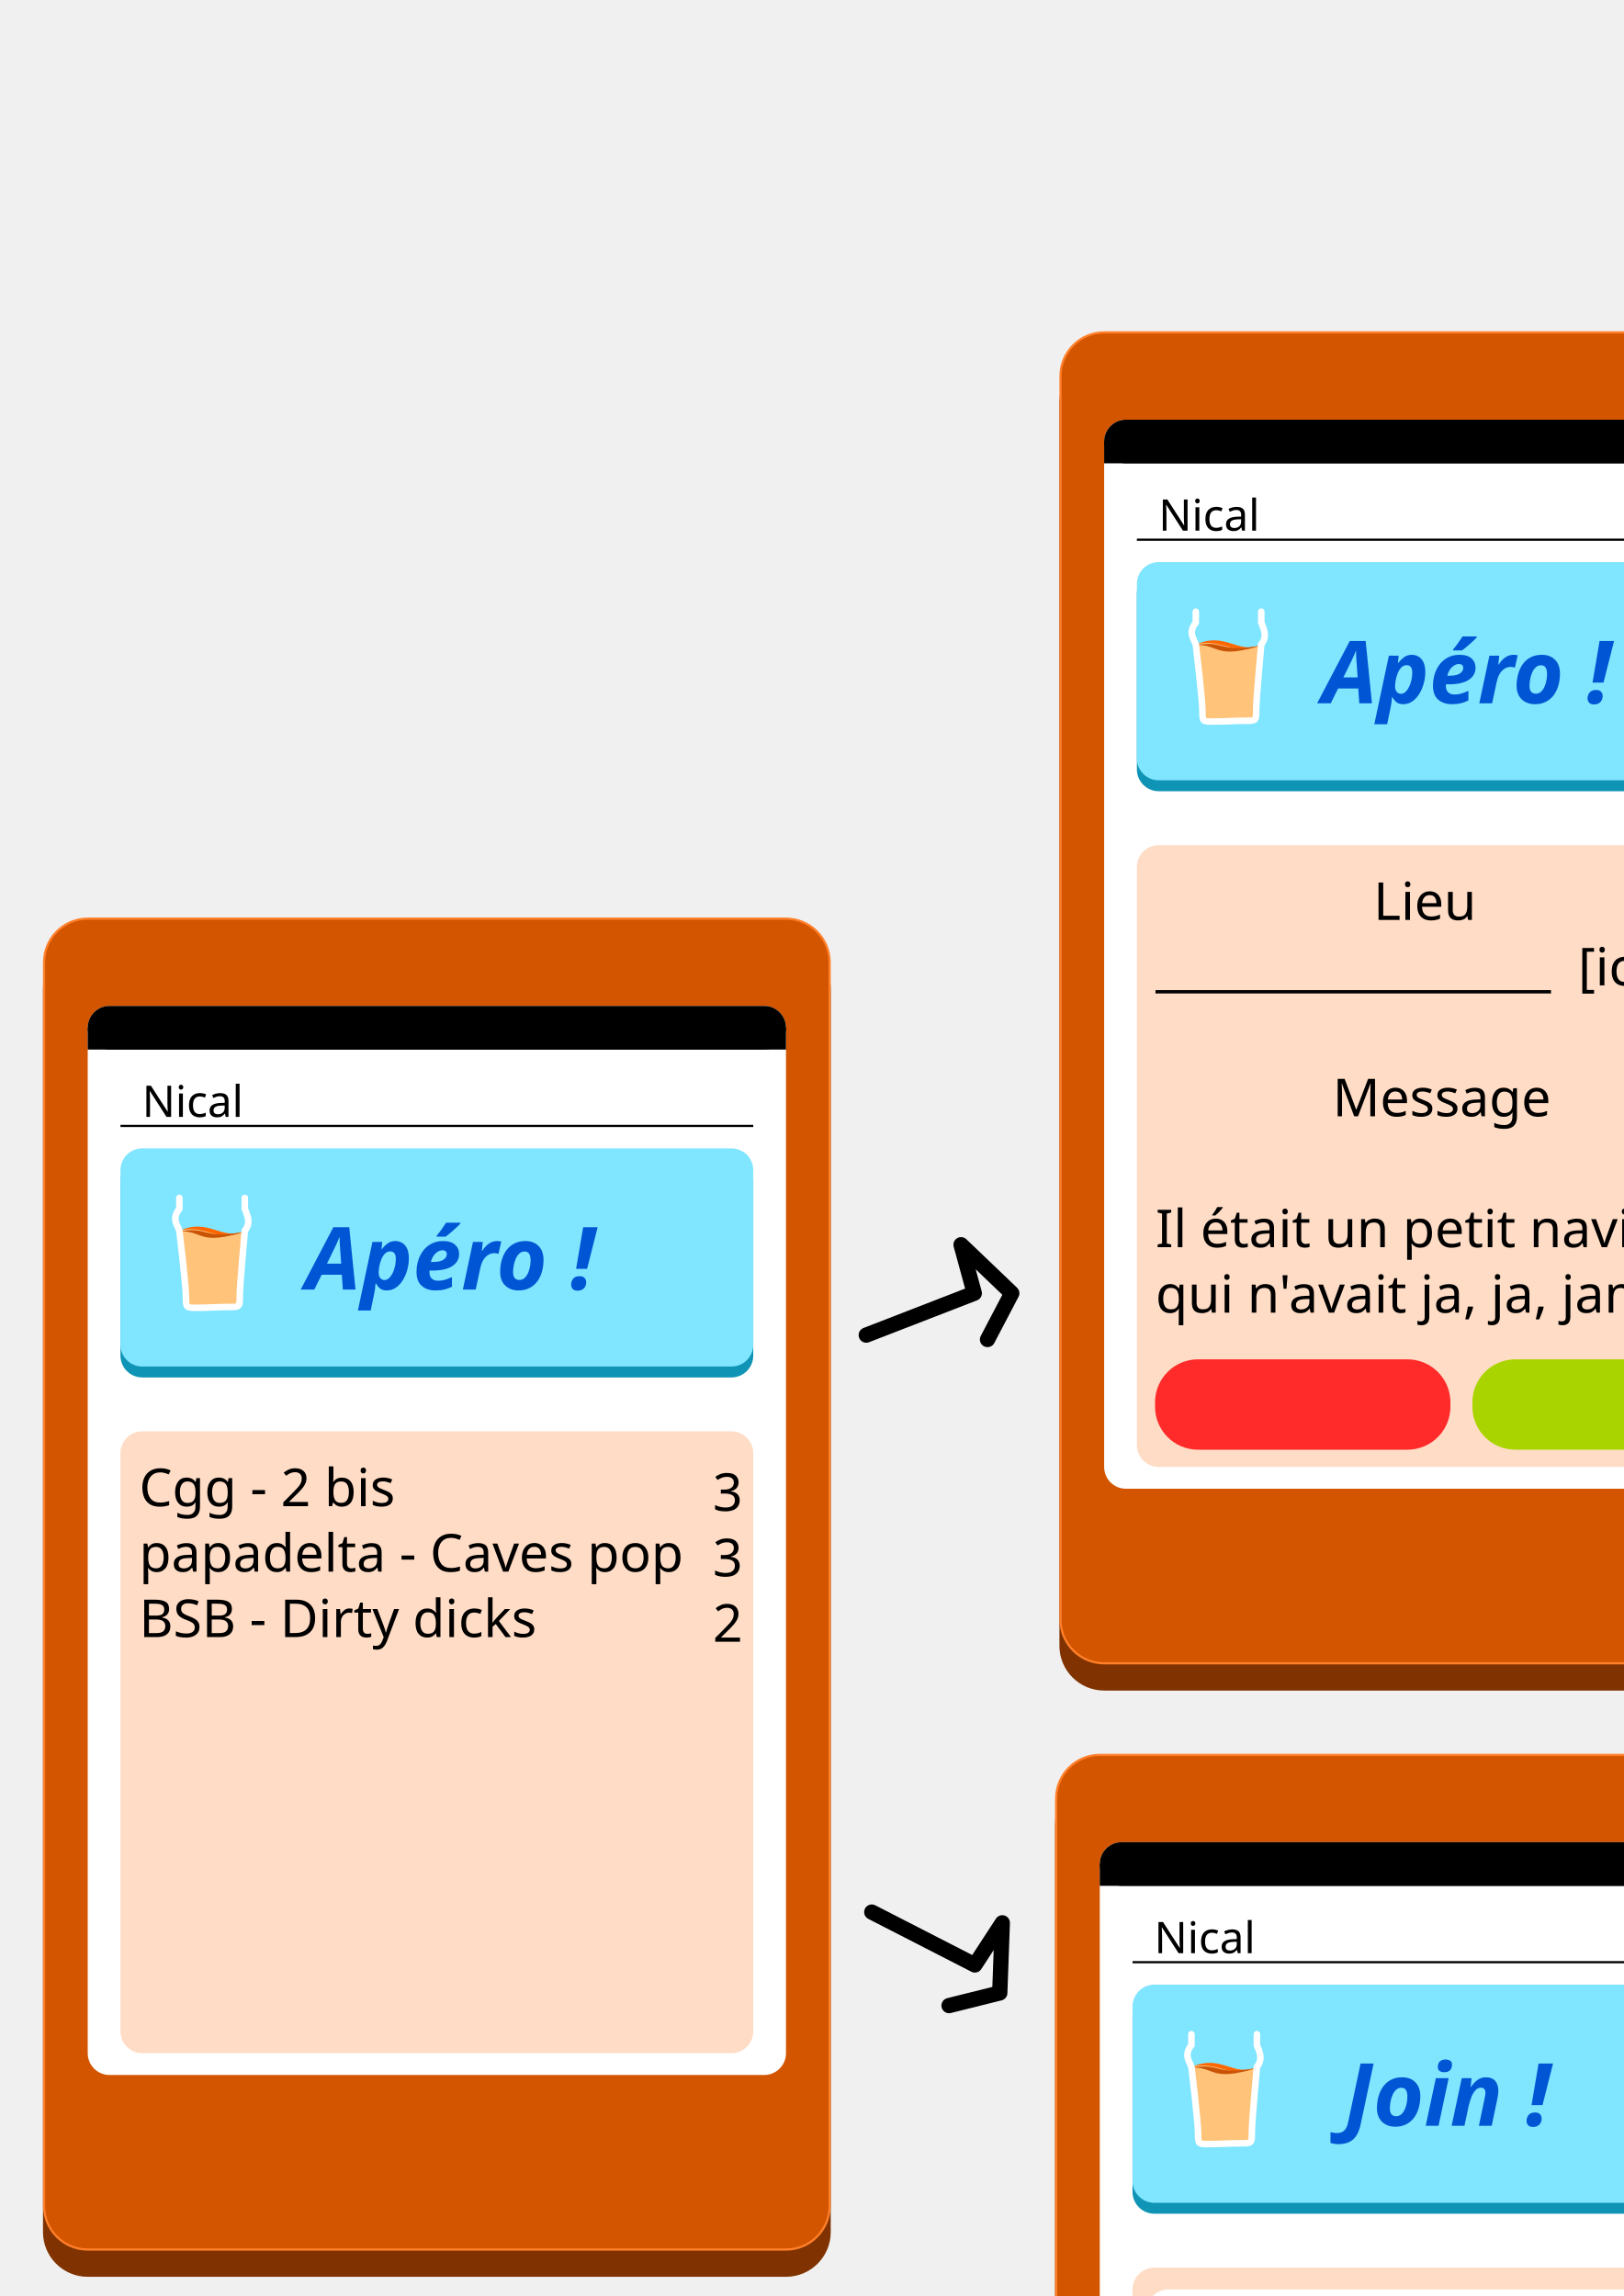
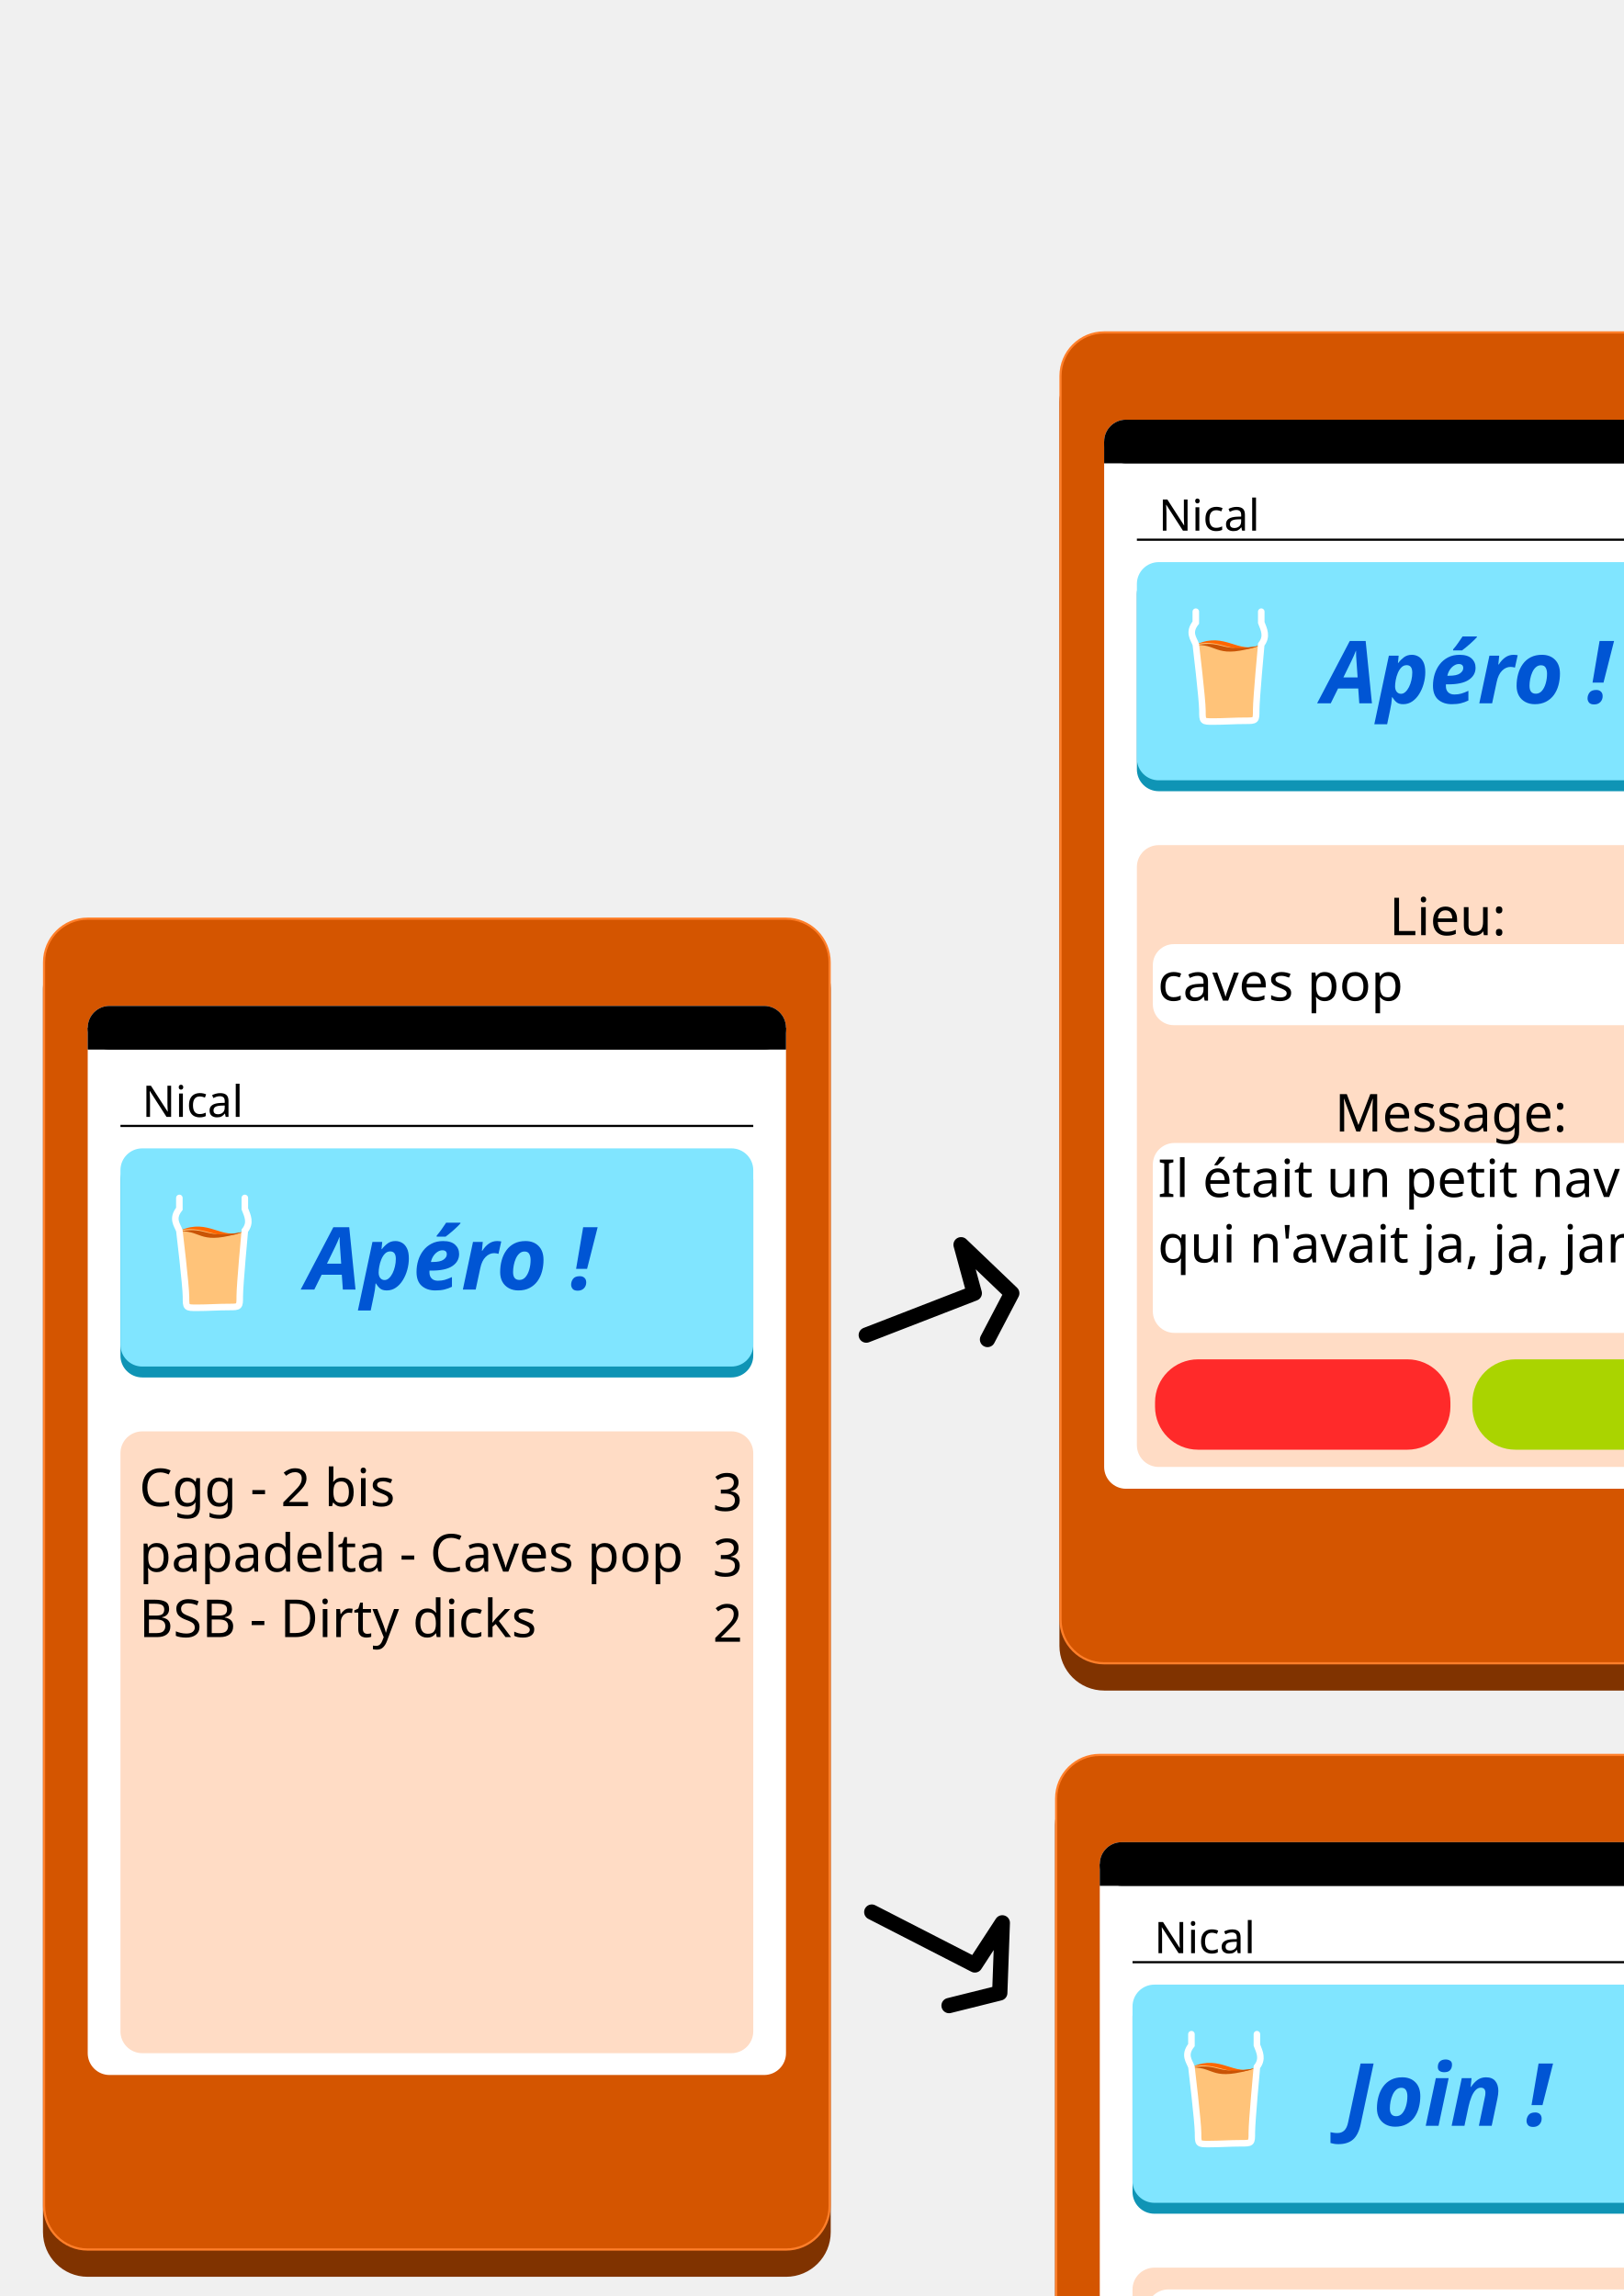
<svg xmlns="http://www.w3.org/2000/svg" width="744.094" height="1052.362" id="svg2" version="1.1">
  <defs id="defs4" />
  <g id="layer1">
    <rect ry="20" y="433.063" x="20.198" height="610" width="360" id="rect3759" style="fill:#803300;fill-opacity:1;stroke:#803300" />
    <rect style="fill:#d45500;fill-opacity:1;stroke:#ff7f2a" id="rect2987" width="360" height="610" x="20.198" y="421.063" ry="20" />
    <rect style="fill:#ffffff;fill-opacity:1;stroke:none" id="rect3757" width="320" height="490" x="40.198" y="461.063" ry="10" />
    <g id="g3765" transform="translate(-79.80205,268.7006)">
      <rect ry="10" y="192.362" x="120" height="20" width="320" id="rect3761" style="fill:#000000;fill-opacity:1;stroke:none" />
      <rect ry="0" y="202.362" x="120" height="10" width="320" id="rect3763" style="fill:#000000;fill-opacity:1;stroke:none" />
    </g>
    <path style="fill:none;stroke:#000000;stroke-width:1px;stroke-linecap:butt;stroke-linejoin:miter;stroke-opacity:1" d="m 55.198,516.063 290,0" id="path3769" />
    <text xml:space="preserve" style="font-size:40px;font-style:normal;font-variant:normal;font-weight:normal;font-stretch:normal;line-height:125%;letter-spacing:0px;word-spacing:0px;fill:#000000;fill-opacity:1;stroke:none;font-family:Fira Sans;-inkscape-font-specification:Fira Sans" x="65.155" y="511.931" id="text3771">
      <tspan id="tspan3773" x="65.155" y="511.931" style="font-size:20px">Nical</tspan>
    </text>
    <g id="g3779" transform="translate(-79.80205,253.9863)">
      <rect style="fill:#0f94b5;fill-opacity:1;stroke:none" id="rect3777" width="290" height="100.495" x="135" y="276.867" ry="10" />
      <rect ry="10" y="272.362" x="135" height="100" width="290" id="rect3775" style="fill:#80e5ff;fill-opacity:1;stroke:none" />
    </g>
    <rect ry="10" y="656.063" x="55.198" height="285" width="290" id="rect3787" style="fill:#ffdcc5;fill-opacity:1;stroke:none" />
    <text xml:space="preserve" style="font-size:40px;font-style:normal;font-variant:normal;font-weight:normal;font-stretch:normal;line-height:125%;letter-spacing:0px;word-spacing:0px;fill:#0055d4;fill-opacity:1;stroke:none;font-family:Fira Sans;-inkscape-font-specification:Fira Sans" x="140.198" y="591.063" id="text3789">
      <tspan id="tspan3791" x="140.198" y="591.063" style="font-style:italic;font-weight:bold;fill:#0055d4;fill-opacity:1;-inkscape-font-specification:Fira Sans Bold Italic">Apéro !</tspan>
    </text>
    <text xml:space="preserve" style="font-size:40px;font-style:normal;font-variant:normal;font-weight:normal;font-stretch:normal;line-height:125%;letter-spacing:0px;word-spacing:0px;fill:#000000;fill-opacity:1;stroke:none;font-family:Fira Sans;-inkscape-font-specification:Fira Sans" x="63.769" y="690.348" id="text3799">
      <tspan id="tspan3801" x="63.769" y="690.348" style="font-size:24px">Cgg - 2 bis</tspan>
      <tspan x="63.769" y="720.348" style="font-size:24px" id="tspan3807">papadelta - Caves pop</tspan>
      <tspan x="63.769" y="750.348" style="font-size:24px" id="tspan3805">BSB - Dirty dicks</tspan>
    </text>
    <text xml:space="preserve" style="font-size:40px;font-style:normal;font-variant:normal;font-weight:normal;font-stretch:normal;line-height:125%;letter-spacing:0px;word-spacing:0px;fill:#000000;fill-opacity:1;stroke:none;font-family:Fira Sans;-inkscape-font-specification:Fira Sans" x="326.627" y="692.491" id="text3849">
      <tspan id="tspan3851" x="326.627" y="692.491" style="font-size:24px">3</tspan>
      <tspan x="326.627" y="722.491" id="tspan3853" style="font-size:24px">3</tspan>
      <tspan x="326.627" y="752.491" id="tspan3855" style="font-size:24px">2</tspan>
    </text>
    <path style="fill:#ffc379;fill-opacity:1;stroke:none" d="m 82.198,564.063 c 15,-5 20,5 30,0 l -2.715,34.811 -23.813,-0.063 z" id="path3859" />
    <path style="fill:#ff6600;stroke:none" d="m 82.711,563.951 c 13.036,-5.714 18.857,4.739 28.946,0.364 -10.625,5.714 -17.961,-3.201 -28.946,-0.364 z" id="path3861" />
    <path id="path3863" d="m 82.774,564.33 c 12.594,-2.179 10.397,3.792 28.883,0.301 -20.285,6.346 -18.529,-0.36 -28.883,-0.301 z" style="fill:#c95406;fill-opacity:1;stroke:none" />
    <path style="fill:none;stroke:#ffffff;stroke-width:3;stroke-linecap:round;stroke-linejoin:miter;stroke-opacity:1" d="m 82.198,549.063 0,5 c -3.613,4.559 -0.991,7.305 0,10 0,0 3.036,25.357 3.036,30.357 0,5 0,5 5,5 5,0 9.643,-0.357 14.643,-0.357 5,0 5,0 5,-5 0,-5 2.321,-30 2.321,-30 2.9,-3.656 1.238,-6.804 0,-10 l 0,-5" id="path3857" />
    <rect style="fill:#803300;fill-opacity:1;stroke:#803300" id="rect3018" width="360" height="610" x="486" y="164.362" ry="20" />
    <rect ry="20" y="152.362" x="486" height="610" width="360" id="rect3020" style="fill:#d45500;fill-opacity:1;stroke:#ff7f2a" />
    <rect ry="10" y="192.362" x="506" height="490" width="320" id="rect3022" style="fill:#ffffff;fill-opacity:1;stroke:none" />
    <g id="g3024" transform="translate(386,0)">
      <rect style="fill:#000000;fill-opacity:1;stroke:none" id="rect3026" width="320" height="20" x="120" y="192.362" ry="10" />
      <rect style="fill:#000000;fill-opacity:1;stroke:none" id="rect3028" width="320" height="10" x="120" y="202.362" ry="0" />
    </g>
    <path id="path3030" d="m 521,247.362 290,0" style="fill:none;stroke:#000000;stroke-width:1px;stroke-linecap:butt;stroke-linejoin:miter;stroke-opacity:1" />
    <text id="text3032" y="243.23" x="530.957" style="font-size:40px;font-style:normal;font-variant:normal;font-weight:normal;font-stretch:normal;line-height:125%;letter-spacing:0px;word-spacing:0px;fill:#000000;fill-opacity:1;stroke:none;font-family:Fira Sans;-inkscape-font-specification:Fira Sans" xml:space="preserve">
      <tspan style="font-size:20px" y="243.23" x="530.957" id="tspan3034">Nical</tspan>
    </text>
    <g transform="translate(386,-14.71429)" id="g3036">
      <rect ry="10" y="276.867" x="135" height="100.495" width="290" id="rect3038" style="fill:#0f94b5;fill-opacity:1;stroke:none" />
      <rect style="fill:#80e5ff;fill-opacity:1;stroke:none" id="rect3040" width="290" height="100" x="135" y="272.362" ry="10" />
    </g>
    <rect style="fill:#ffdcc5;fill-opacity:1;stroke:none" id="rect3042" width="290" height="285" x="521" y="387.362" ry="10" />
    <text id="text3044" y="322.362" x="606" style="font-size:40px;font-style:normal;font-variant:normal;font-weight:normal;font-stretch:normal;line-height:125%;letter-spacing:0px;word-spacing:0px;fill:#0055d4;fill-opacity:1;stroke:none;font-family:Fira Sans;-inkscape-font-specification:Fira Sans" xml:space="preserve">
      <tspan style="font-style:italic;font-weight:bold;fill:#0055d4;fill-opacity:1;-inkscape-font-specification:Fira Sans Bold Italic" y="322.362" x="606" id="tspan3046">Apéro !</tspan>
    </text>
-     <text id="text3048" y="421.648" x="529.571" style="font-size:40px;font-style:normal;font-variant:normal;font-weight:normal;font-stretch:normal;line-height:125%;letter-spacing:0px;word-spacing:0px;fill:#000000;fill-opacity:1;stroke:none;font-family:Fira Sans;-inkscape-font-specification:Fira Sans" xml:space="preserve">
-       <tspan id="tspan3054" style="font-size:24px" y="421.648" x="529.571">                Lieu</tspan>
-       <tspan style="font-size:24px" y="451.648" x="529.571" id="tspan3077">_________________  [ici]</tspan>
-       <tspan style="font-size:24px" y="481.648" x="529.571" id="tspan3079" />
-       <tspan style="font-size:24px" y="511.648" x="529.571" id="tspan3095">             Message</tspan>
-       <tspan style="font-size:24px" y="541.648" x="529.571" id="tspan3081" />
-       <tspan style="font-size:24px" y="571.648" x="529.571" id="tspan3097">Il était un petit navireuh,</tspan>
-       <tspan style="font-size:24px" y="601.648" x="529.571" id="tspan3099">qui n'avait ja, ja, jamais...</tspan>
-       <tspan style="font-size:24px" y="631.648" x="529.571" id="tspan3083" />
-       <tspan style="font-size:24px" y="661.648" x="529.571" id="tspan3085" />
-       <tspan style="font-size:24px" y="691.648" x="529.571" id="tspan3087" />
-       <tspan style="font-size:24px" y="721.648" x="529.571" id="tspan3089" />
+     <rect style="fill:#ffffff;fill-opacity:1;stroke:none" id="rect3163" width="273.751" height="87.046" x="528.31" y="523.879" ry="9.898" />
+     <rect ry="9.596" y="432.744" x="528.31" height="37.131" width="273.751" id="rect3165" style="fill:#ffffff;fill-opacity:1;stroke:none" />
+     <text id="text3048" y="428.638" x="530.561" style="font-size:40px;font-style:normal;font-variant:normal;font-weight:normal;font-stretch:normal;line-height:125%;letter-spacing:0px;word-spacing:0px;fill:#000000;fill-opacity:1;stroke:none;font-family:Fira Sans;-inkscape-font-specification:Fira Sans" xml:space="preserve">
+       <tspan id="tspan3054" style="font-size:24px" y="428.638" x="530.561">                 Lieu:</tspan>
+       <tspan style="font-size:24px" y="458.638" x="530.561" id="tspan3079">caves pop</tspan>
+       <tspan style="font-size:24px" y="488.638" x="530.561" id="tspan3169" />
+       <tspan style="font-size:24px" y="518.638" x="530.561" id="tspan3138">             Message:</tspan>
+       <tspan style="font-size:24px" y="548.638" x="530.561" id="tspan3097">Il était un petit navireuh,</tspan>
+       <tspan style="font-size:24px" y="578.638" x="530.561" id="tspan3099">qui n'avait ja, ja, jamais...</tspan>
+       <tspan style="font-size:24px" y="608.638" x="530.561" id="tspan3083" />
+       <tspan style="font-size:24px" y="638.638" x="530.561" id="tspan3085" />
+       <tspan style="font-size:24px" y="668.638" x="530.561" id="tspan3087" />
+       <tspan style="font-size:24px" y="698.638" x="530.561" id="tspan3089" />
    </text>
    <path id="path3064" d="m 548,295.362 c 15,-5 20,5 30,0 l -2.715,34.811 -23.813,-0.063 z" style="fill:#ffc379;fill-opacity:1;stroke:none" />
    <path id="path3066" d="m 548.513,295.251 c 13.036,-5.714 18.857,4.739 28.946,0.364 -10.625,5.714 -17.961,-3.201 -28.946,-0.364 z" style="fill:#ff6600;stroke:none" />
    <path style="fill:#c95406;fill-opacity:1;stroke:none" d="m 548.577,295.629 c 12.594,-2.179 10.397,3.792 28.883,0.301 -20.285,6.346 -18.529,-0.36 -28.883,-0.301 z" id="path3068" />
    <path id="path3070" d="m 548,280.362 0,5 c -3.613,4.559 -0.991,7.305 0,10 0,0 3.036,25.357 3.036,30.357 0,5 0,5 5,5 5,0 9.643,-0.357 14.643,-0.357 5,0 5,0 5,-5 0,-5 2.321,-30 2.321,-30 2.9,-3.656 1.238,-6.804 0,-10 l 0,-5" style="fill:none;stroke:#ffffff;stroke-width:3;stroke-linecap:round;stroke-linejoin:miter;stroke-opacity:1" />
    <rect style="fill:#aad400;fill-opacity:1;stroke:none" id="rect3091" width="128.289" height="41.416" x="674.741" y="623.047" ry="19.698" />
    <rect style="fill:#ff2a2a;fill-opacity:1;stroke:none;stroke-width:3;stroke-linecap:round;stroke-linejoin:round;stroke-miterlimit:4;stroke-dasharray:none" id="rect3093" width="135.361" height="41.416" x="529.32" y="623.047" ry="19.698" />
    <rect ry="20" y="422.961" x="951.863" height="610" width="360" id="rect3101" style="fill:#803300;fill-opacity:1;stroke:#803300" />
    <rect style="fill:#d45500;fill-opacity:1;stroke:#ff7f2a" id="rect3103" width="360" height="610" x="951.863" y="410.961" ry="20" />
    <rect style="fill:#ffffff;fill-opacity:1;stroke:none" id="rect3105" width="320" height="490" x="971.863" y="450.961" ry="10" />
    <g transform="translate(851.863,258.599)" id="g3107">
      <rect ry="10" y="192.362" x="120" height="20" width="320" id="rect3109" style="fill:#000000;fill-opacity:1;stroke:none" />
      <rect ry="0" y="202.362" x="120" height="10" width="320" id="rect3111" style="fill:#000000;fill-opacity:1;stroke:none" />
    </g>
    <path style="fill:none;stroke:#000000;stroke-width:1px;stroke-linecap:butt;stroke-linejoin:miter;stroke-opacity:1" d="m 986.863,505.961 290,0" id="path3113" />
    <text xml:space="preserve" style="font-size:40px;font-style:normal;font-variant:normal;font-weight:normal;font-stretch:normal;line-height:125%;letter-spacing:0px;word-spacing:0px;fill:#000000;fill-opacity:1;stroke:none;font-family:Fira Sans;-inkscape-font-specification:Fira Sans" x="996.82" y="501.829" id="text3115">
      <tspan id="tspan3117" x="996.82" y="501.829" style="font-size:20px">Nical</tspan>
    </text>
    <g id="g3119" transform="translate(851.863,243.8848)">
      <rect style="fill:#0f94b5;fill-opacity:1;stroke:none" id="rect3121" width="290" height="100.495" x="135" y="276.867" ry="10" />
      <rect ry="10" y="272.362" x="135" height="100" width="290" id="rect3123" style="fill:#80e5ff;fill-opacity:1;stroke:none" />
    </g>
-     <rect ry="10" y="750.007" x="982.822" height="178.934" width="293.03" id="rect3125" style="fill:#ffdcc5;fill-opacity:1;stroke:none" />
+     <rect ry="10" y="750.007" x="988.883" height="178.934" width="286.969" id="rect3125" style="fill:#ffdcc5;fill-opacity:1;stroke:none" />
    <text xml:space="preserve" style="font-size:40px;font-style:normal;font-variant:normal;font-weight:normal;font-stretch:normal;line-height:125%;letter-spacing:0px;word-spacing:0px;fill:none;stroke:none;font-family:Fira Sans;-inkscape-font-specification:Fira Sans" x="1053.863" y="580.961" id="text3127">
      <tspan id="tspan3129" x="1053.863" y="580.961" style="font-style:italic;font-weight:bold;fill:none;stroke:none;-inkscape-font-specification:Fira Sans Bold Italic">En Apéro</tspan>
    </text>
    <path style="fill:#ffc379;fill-opacity:1;stroke:none" d="m 1013.863,553.961 c 15,-5 20,5 30,0 l -2.715,34.811 -23.813,-0.063 z" id="path3155" />
    <path style="fill:#ff6600;stroke:none" d="m 1014.376,553.85 c 13.036,-5.714 18.857,4.739 28.946,0.364 -10.625,5.714 -17.961,-3.201 -28.946,-0.364 z" id="path3157" />
    <path id="path3159" d="m 1014.439,554.228 c 12.594,-2.179 10.397,3.792 28.883,0.301 -20.285,6.346 -18.529,-0.36 -28.883,-0.301 z" style="fill:#c95406;fill-opacity:1;stroke:none" />
    <path style="fill:none;stroke:#ffffff;stroke-width:3;stroke-linecap:round;stroke-linejoin:miter;stroke-opacity:1" d="m 1013.863,538.961 0,5 c -3.613,4.559 -0.991,7.305 0,10 0,0 3.036,25.357 3.036,30.357 0,5 0,5 5,5 5,0 9.643,-0.357 14.643,-0.357 5,0 5,0 5,-5 0,-5 2.321,-30 2.321,-30 2.9,-3.656 1.238,-6.804 0,-10 l 0,-5" id="path3161" />
    <g id="g3939" transform="translate(79.86297,266.599)">
      <path id="path3167" d="m 1152.331,313.688 26.643,-23.865" style="fill:none;stroke:#ff0000;stroke-width:7;stroke-linecap:round;stroke-linejoin:miter;stroke-miterlimit:4;stroke-opacity:1;stroke-dasharray:none" />
      <path id="path3169" d="m 1152.458,289.823 26.138,24.244" style="fill:none;stroke:#ff0000;stroke-width:7;stroke-linecap:round;stroke-linejoin:miter;stroke-miterlimit:4;stroke-opacity:1;stroke-dasharray:none" />
    </g>
    <text xml:space="preserve" style="font-size:40px;font-style:normal;font-variant:normal;font-weight:normal;font-stretch:normal;line-height:125%;letter-spacing:0px;word-spacing:0px;fill:#000000;fill-opacity:1;stroke:none;font-family:Fira Sans;-inkscape-font-specification:Fira Sans" x="1253.402" y="784.824" id="text3849-7">
      <tspan id="tspan3851-7" x="1253.402" y="784.824" style="font-size:24px">3</tspan>
      <tspan x="1253.402" y="814.824" id="tspan3853-3" style="font-size:24px">3</tspan>
      <tspan x="1253.402" y="844.824" id="tspan3855-9" style="font-size:24px">2</tspan>
    </text>
    <rect style="fill:#ffffff;fill-opacity:1;stroke:none" id="rect3984" width="276.782" height="54.548" x="992.98" y="652.342" ry="10" />
    <text xml:space="preserve" style="font-size:40px;font-style:normal;font-variant:normal;font-weight:normal;font-stretch:normal;line-height:125%;letter-spacing:0px;word-spacing:0px;fill:#000000;fill-opacity:1;stroke:none;font-family:Fira Sans;-inkscape-font-specification:Fira Sans" x="992.565" y="785.935" id="text3799-2">
      <tspan id="tspan3801-1" x="992.565" y="785.935" style="font-size:24px">Nical - ici</tspan>
      <tspan x="992.565" y="815.935" style="font-size:24px" id="tspan3982">Cgg - 2 bis</tspan>
      <tspan x="992.565" y="845.935" style="font-size:24px" id="tspan3807-0">papadelta - Caves pop</tspan>
      <tspan x="992.565" y="875.935" style="font-size:24px" id="tspan3805-5">BSB - Dirty dicks</tspan>
    </text>
    <text xml:space="preserve" style="font-size:40px;font-style:normal;font-variant:normal;font-weight:normal;font-stretch:normal;line-height:125%;letter-spacing:0px;word-spacing:0px;fill:#0055d4;fill-opacity:1;stroke:none;font-family:Fira Sans;-inkscape-font-specification:Fira Sans" x="1047.701" y="578.941" id="text3986">
      <tspan id="tspan3988" x="1047.701" y="578.941" style="font-style:italic;font-weight:bold;fill:#0055d4;fill-opacity:1;-inkscape-font-specification:Fira Sans Bold Italic">caves pop</tspan>
    </text>
-     <rect style="fill:#99ff55;stroke:none" id="rect3990" width="281.833" height="101.015" x="985.909" y="634.159" ry="10" />
+     <rect style="fill:#e3e2db;stroke:none" id="rect3990" width="285.761" height="101.015" x="987.909" y="634.159" ry="10" />
    <rect style="fill:#803300;fill-opacity:1;stroke:#803300" id="rect3992" width="360" height="610" x="484" y="816.362" ry="20" />
    <rect ry="20" y="804.362" x="484" height="610" width="360" id="rect3994" style="fill:#d45500;fill-opacity:1;stroke:#ff7f2a" />
    <rect ry="10" y="844.362" x="504" height="490" width="320" id="rect3996" style="fill:#ffffff;fill-opacity:1;stroke:none" />
    <g id="g3998" transform="translate(384,652)">
      <rect style="fill:#000000;fill-opacity:1;stroke:none" id="rect4000" width="320" height="20" x="120" y="192.362" ry="10" />
      <rect style="fill:#000000;fill-opacity:1;stroke:none" id="rect4002" width="320" height="10" x="120" y="202.362" ry="0" />
    </g>
    <path id="path4004" d="m 519,899.362 290,0" style="fill:none;stroke:#000000;stroke-width:1px;stroke-linecap:butt;stroke-linejoin:miter;stroke-opacity:1" />
    <text id="text4006" y="895.23" x="528.957" style="font-size:40px;font-style:normal;font-variant:normal;font-weight:normal;font-stretch:normal;line-height:125%;letter-spacing:0px;word-spacing:0px;fill:#000000;fill-opacity:1;stroke:none;font-family:Fira Sans;-inkscape-font-specification:Fira Sans" xml:space="preserve">
      <tspan style="font-size:20px" y="895.23" x="528.957" id="tspan4008">Nical</tspan>
    </text>
    <g transform="translate(384,637.2857)" id="g4010">
      <rect ry="10" y="276.867" x="135" height="100.495" width="290" id="rect4012" style="fill:#0f94b5;fill-opacity:1;stroke:none" />
      <rect style="fill:#80e5ff;fill-opacity:1;stroke:none" id="rect4014" width="290" height="100" x="135" y="272.362" ry="10" />
    </g>
    <rect style="fill:#ffdcc5;fill-opacity:1;stroke:none" id="rect4016" width="290" height="285" x="519" y="1039.362" ry="10" />
    <text id="text4018" y="974.362" x="616" style="font-size:40px;font-style:normal;font-variant:normal;font-weight:normal;font-stretch:normal;line-height:125%;letter-spacing:0px;word-spacing:0px;fill:#0055d4;fill-opacity:1;stroke:none;font-family:Fira Sans;-inkscape-font-specification:Fira Sans" xml:space="preserve">
      <tspan style="font-style:italic;font-weight:bold;fill:#0055d4;fill-opacity:1;-inkscape-font-specification:Fira Sans Bold Italic" y="974.362" x="616" id="tspan4020">Join !</tspan>
    </text>
    <rect style="fill:#ffffff;fill-opacity:1;stroke:none" id="rect4050" width="274.762" height="55.558" x="525.442" y="1049.352" ry="10" />
    <text id="text4022" y="1073.648" x="527.571" style="font-size:40px;font-style:normal;font-variant:normal;font-weight:normal;font-stretch:normal;line-height:125%;letter-spacing:0px;word-spacing:0px;fill:#000000;fill-opacity:1;stroke:none;font-family:Fira Sans;-inkscape-font-specification:Fira Sans" xml:space="preserve">
      <tspan style="font-size:24px" y="1073.648" x="527.571" id="tspan4024">Cgg - 2 bis</tspan>
      <tspan id="tspan4026" style="font-size:24px" y="1103.648" x="527.571" />
      <tspan style="font-size:24px" y="1133.648" x="527.571" id="tspan4046">papadelta - Caves pop</tspan>
      <tspan id="tspan4028" style="font-size:24px" y="1163.648" x="527.571">BSB - Dirty dicks</tspan>
    </text>
-     <text id="text4030" y="1075.791" x="790.429" style="font-size:40px;font-style:normal;font-variant:normal;font-weight:normal;font-stretch:normal;line-height:125%;letter-spacing:0px;word-spacing:0px;fill:#000000;fill-opacity:1;stroke:none;font-family:Fira Sans;-inkscape-font-specification:Fira Sans" xml:space="preserve">
-       <tspan style="font-size:24px" y="1075.791" x="790.429" id="tspan4032">3</tspan>
-       <tspan style="font-size:24px" id="tspan4034" y="1105.791" x="790.429" />
-       <tspan style="font-size:24px" y="1135.791" x="790.429" id="tspan4048">3</tspan>
-       <tspan style="font-size:24px" id="tspan4036" y="1165.791" x="790.429">2</tspan>
+     <text id="text4030" y="1075.791" x="784.429" style="font-size:40px;font-style:normal;font-variant:normal;font-weight:normal;font-stretch:normal;line-height:125%;letter-spacing:0px;word-spacing:0px;fill:#000000;fill-opacity:1;stroke:none;font-family:Fira Sans;-inkscape-font-specification:Fira Sans" xml:space="preserve">
+       <tspan style="font-size:24px" y="1075.791" x="784.429" id="tspan4032">3</tspan>
+       <tspan style="font-size:24px" id="tspan4034" y="1105.791" x="784.429" />
+       <tspan style="font-size:24px" y="1135.791" x="784.429" id="tspan4048">3</tspan>
+       <tspan style="font-size:24px" id="tspan4036" y="1165.791" x="784.429">2</tspan>
    </text>
    <path id="path4038" d="m 546,947.362 c 15,-5 20,5 30,0 l -2.715,34.811 -23.813,-0.063 z" style="fill:#ffc379;fill-opacity:1;stroke:none" />
    <path id="path4040" d="m 546.513,947.251 c 13.036,-5.714 18.857,4.739 28.946,0.364 -10.625,5.714 -17.961,-3.201 -28.946,-0.364 z" style="fill:#ff6600;stroke:none" />
    <path style="fill:#c95406;fill-opacity:1;stroke:none" d="m 546.577,947.629 c 12.594,-2.179 10.397,3.792 28.883,0.301 -20.285,6.346 -18.529,-0.36 -28.883,-0.301 z" id="path4042" />
    <path id="path4044" d="m 546,932.362 0,5 c -3.613,4.559 -0.991,7.305 0,10 0,0 3.036,25.357 3.036,30.357 0,5 0,5 5,5 5,0 9.643,-0.357 14.643,-0.357 5,0 5,0 5,-5 0,-5 2.321,-30 2.321,-30 2.9,-3.656 1.238,-6.804 0,-10 l 0,-5" style="fill:none;stroke:#ffffff;stroke-width:3;stroke-linecap:round;stroke-linejoin:miter;stroke-opacity:1" />
    <path style="fill:none;stroke:#000000;stroke-width:7;stroke-linecap:round;stroke-linejoin:round;stroke-opacity:1;stroke-miterlimit:4;stroke-dasharray:none" d="m 396.99,611.936 49.497,-19.193 -6.061,-22.223 23.234,22.223 -11.112,21.213" id="path4052" />
    <path id="path4054" d="m 858.63,922.053 49.497,-19.193 -6.061,-22.223 23.234,22.223 -11.112,21.213" style="fill:none;stroke:#000000;stroke-width:7;stroke-linecap:round;stroke-linejoin:round;stroke-miterlimit:4;stroke-opacity:1;stroke-dasharray:none" />
    <path style="fill:none;stroke:#000000;stroke-width:7;stroke-linecap:round;stroke-linejoin:round;stroke-miterlimit:4;stroke-opacity:1;stroke-dasharray:none" d="m 863.173,576.38 47.236,24.23 12.578,-19.298 -1.165,32.13 -23.235,5.795" id="path4056" />
    <path id="path4058" d="m 399.513,876.395 47.236,24.23 12.578,-19.298 -1.165,32.13 -23.235,5.795" style="fill:none;stroke:#000000;stroke-width:7;stroke-linecap:round;stroke-linejoin:round;stroke-miterlimit:4;stroke-opacity:1;stroke-dasharray:none" />
    <rect style="fill:#803300;fill-opacity:1;stroke:#803300" id="rect4060" width="360" height="610" x="-486.945" y="433.063" ry="20" />
    <rect ry="20" y="421.063" x="-486.945" height="610" width="360" id="rect4062" style="fill:#d45500;fill-opacity:1;stroke:#ff7f2a" />
    <rect ry="10" y="461.063" x="-466.945" height="490" width="320" id="rect4064" style="fill:#ffffff;fill-opacity:1;stroke:none" />
    <g transform="translate(-586.9449,268.7006)" id="g4066">
      <rect style="fill:#000000;fill-opacity:1;stroke:none" id="rect4068" width="320" height="20" x="120" y="192.362" ry="10" />
      <rect style="fill:#000000;fill-opacity:1;stroke:none" id="rect4070" width="320" height="10" x="120" y="202.362" ry="0" />
    </g>
    <path id="path4072" d="m -451.945,516.063 290,0" style="fill:none;stroke:#000000;stroke-width:1px;stroke-linecap:butt;stroke-linejoin:miter;stroke-opacity:1" />
    <g transform="translate(-586.9449,253.9863)" id="g4078">
      <rect ry="10" y="276.867" x="135" height="100.495" width="290" id="rect4080" style="fill:#0f94b5;fill-opacity:1;stroke:none" />
      <rect style="fill:#80e5ff;fill-opacity:1;stroke:none" id="rect4082" width="290" height="100" x="135" y="272.362" ry="10" />
    </g>
    <rect style="fill:#ffdcc5;fill-opacity:1;stroke:none" id="rect4084" width="290" height="285" x="-451.945" y="656.063" ry="10" />
    <text id="text4086" y="591.063" x="-334.945" style="font-size:40px;font-style:normal;font-variant:normal;font-weight:normal;font-stretch:normal;line-height:125%;letter-spacing:0px;word-spacing:0px;fill:#0055d4;fill-opacity:1;stroke:none;font-family:Fira Sans;-inkscape-font-specification:Fira Sans" xml:space="preserve">
      <tspan style="font-style:italic;font-weight:bold;fill:#0055d4;fill-opacity:1;-inkscape-font-specification:Fira Sans Bold Italic" y="591.063" x="-334.945" id="tspan4088">Go !</tspan>
    </text>
    <text id="text4090" y="690.348" x="-413.373" style="font-size:40px;font-style:normal;font-variant:normal;font-weight:normal;font-stretch:normal;line-height:125%;letter-spacing:0px;word-spacing:0px;fill:#000000;fill-opacity:1;stroke:none;font-family:Fira Sans;-inkscape-font-specification:Fira Sans" xml:space="preserve">
      <tspan id="tspan4096" style="font-size:24px" y="690.348" x="-413.373">What's your name?</tspan>
      <tspan style="font-size:24px" y="720.348" x="-413.373" id="tspan4121" />
      <tspan style="font-size:24px" y="750.348" x="-413.373" id="tspan4123" />
    </text>
-     <text id="text4098" y="822.491" x="-347.659" style="font-size:40px;font-style:normal;font-variant:normal;font-weight:normal;font-stretch:normal;line-height:125%;letter-spacing:0px;word-spacing:0px;fill:#000000;fill-opacity:1;stroke:none;font-family:Fira Sans;-inkscape-font-specification:Fira Sans" xml:space="preserve">
-       <tspan style="font-size:24px" id="tspan4104" y="822.491" x="-347.659">Nical</tspan>
+     <rect style="fill:#ffffff;fill-opacity:1;stroke:none" id="rect3173" width="273.751" height="37.131" x="-441.437" y="796.399" ry="9.596" />
+     <text id="text4098" y="824.491" x="-431.659" style="font-size:40px;font-style:normal;font-variant:normal;font-weight:normal;font-stretch:normal;line-height:125%;letter-spacing:0px;word-spacing:0px;fill:#000000;fill-opacity:1;stroke:none;font-family:Fira Sans;-inkscape-font-specification:Fira Sans" xml:space="preserve">
+       <tspan style="font-size:24px" id="tspan4104" y="824.491" x="-431.659">Nical</tspan>
    </text>
    <path id="path4106" d="m -421.536,587.17 c 15,-5 13.813,5.253 23.813,0.253 l 0.063,11.451 -23.813,-0.063 z" style="fill:#ffc379;fill-opacity:1;stroke:none" />
    <path id="path4108" d="m -421.717,586.808 c 11.749,-5.714 16.996,4.739 26.089,0.364 -9.576,5.714 -16.188,-3.201 -26.089,-0.364 z" style="fill:#ff6600;stroke:none" />
    <path style="fill:#c95406;fill-opacity:1;stroke:none" d="m -421.66,587.187 c 11.351,-2.179 9.371,3.792 26.032,0.301 -18.282,6.346 -16.7,-0.36 -26.032,-0.301 z" id="path4110" />
    <path id="path4112" d="m -424.945,549.063 0,5 c -3.613,4.559 -0.991,7.305 0,10 0,0 3.036,25.357 3.036,30.357 0,5 0,5 5,5 5,0 9.643,-0.357 14.643,-0.357 5,0 5,0 5,-5 0,-5 2.321,-30 2.321,-30 2.9,-3.656 1.238,-6.804 0,-10 l 0,-5" style="fill:none;stroke:#ffffff;stroke-width:3;stroke-linecap:round;stroke-linejoin:miter;stroke-opacity:1" />
    <path id="path4114" d="m -89.326,714.14 53.088,0.175 2.459,-22.903 13.532,29.164 -18.081,15.702" style="fill:none;stroke:#000000;stroke-width:7;stroke-linecap:round;stroke-linejoin:round;stroke-miterlimit:4;stroke-opacity:1;stroke-dasharray:none" />
+     <g id="g3155" transform="translate(1.515229,-6)">
+       <rect style="fill:#c87137;fill-opacity:1;stroke:none" id="rect3153" width="45.962" height="45.962" x="754.584" y="430.068" ry="9.01" />
+       <rect ry="9.01" y="426.068" x="754.584" height="45.962" width="45.962" id="rect3151" style="fill:#e9c6af;fill-opacity:1;stroke:none" />
+       <g transform="matrix(0.7114578,0,0,0.7114578,229.8828,117.5239)" id="g3146">
+         <path style="fill:#917c6f;fill-opacity:1;stroke:none" id="path3140" d="m 791.429,445.576 c 0,12.032 -9.754,21.786 -21.786,21.786 -12.032,0 -21.786,-9.754 -21.786,-21.786 0,-12.032 9.754,-21.786 21.786,-21.786 12.032,0 21.786,9.754 21.786,21.786 z" />
+         <path style="fill:#917c6f;fill-opacity:1;stroke:none" d="m 750.922,456.625 16.289,27.527 c 2.477,4.295 5.558,2.697 6.819,0 l 14.268,-27.148 z" id="path3142" />
+         <path d="m 791.429,445.576 c 0,12.032 -9.754,21.786 -21.786,21.786 -12.032,0 -21.786,-9.754 -21.786,-21.786 0,-12.032 9.754,-21.786 21.786,-21.786 12.032,0 21.786,9.754 21.786,21.786 z" id="path3144" style="fill:#cccccc;fill-opacity:1;stroke:none" transform="matrix(0.8493051,0,0,0.8493051,115.9812,67.14609)" />
+       </g>
+     </g>
  </g>
</svg>
